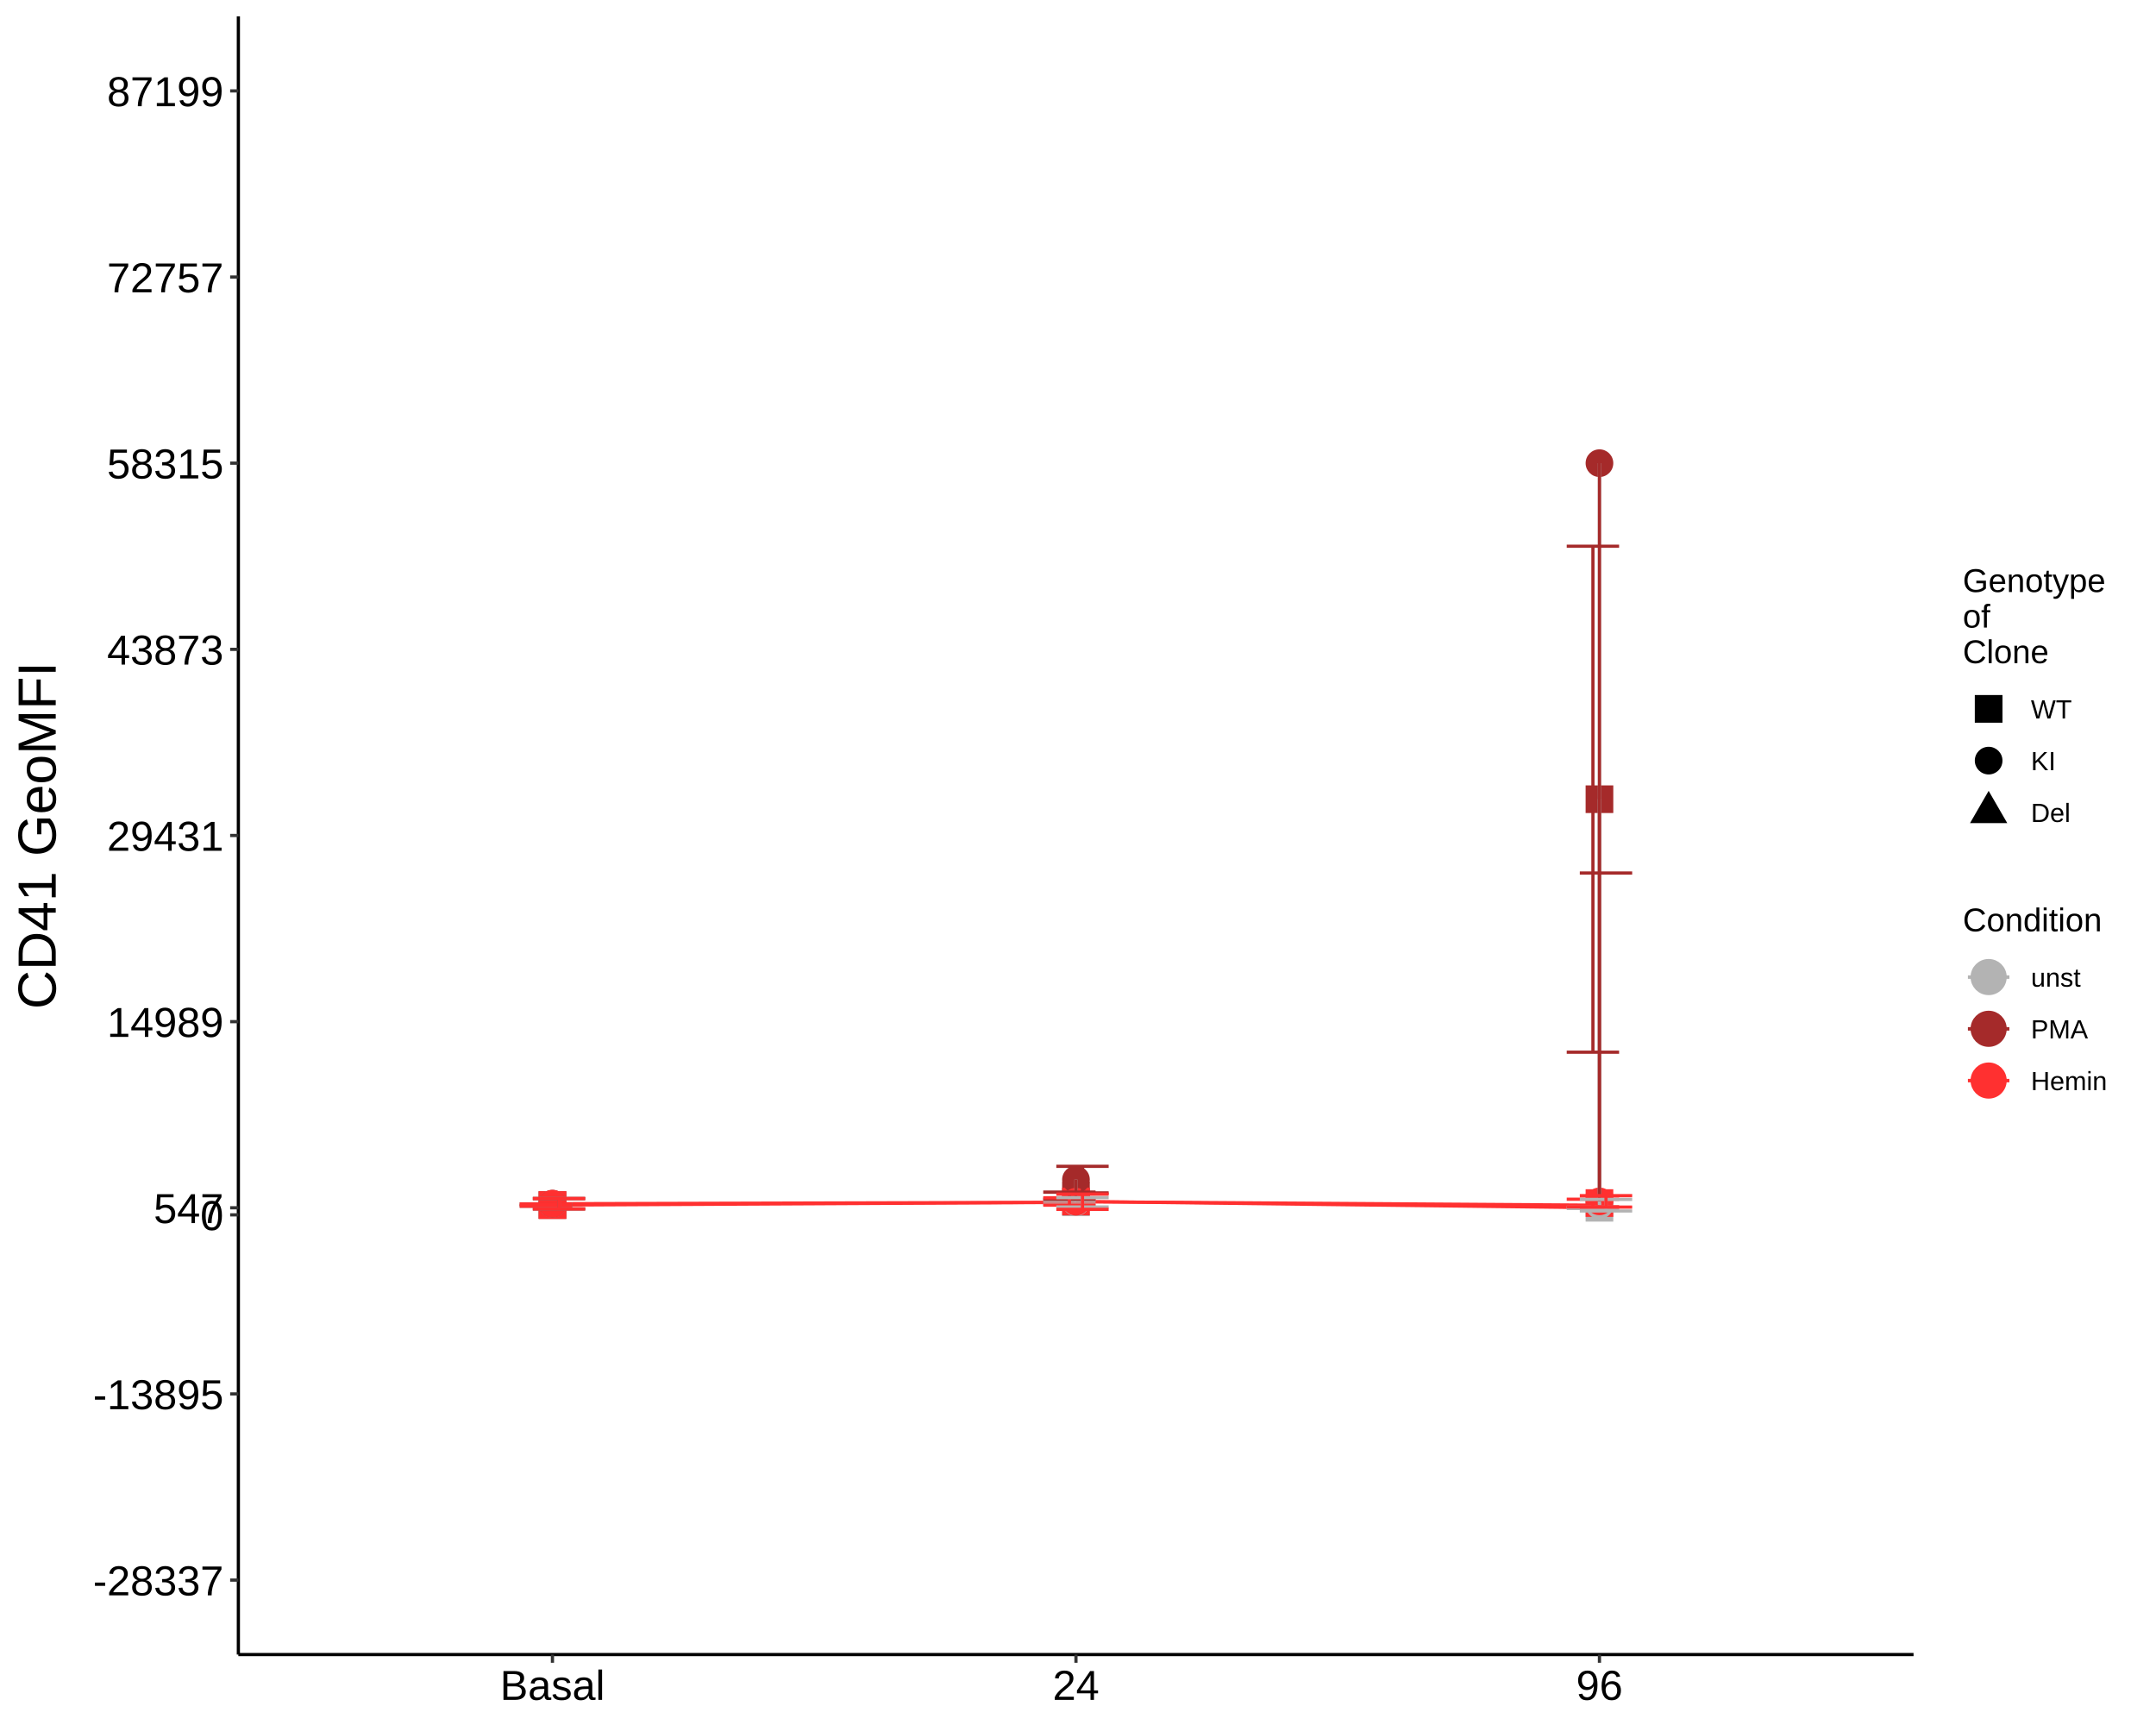
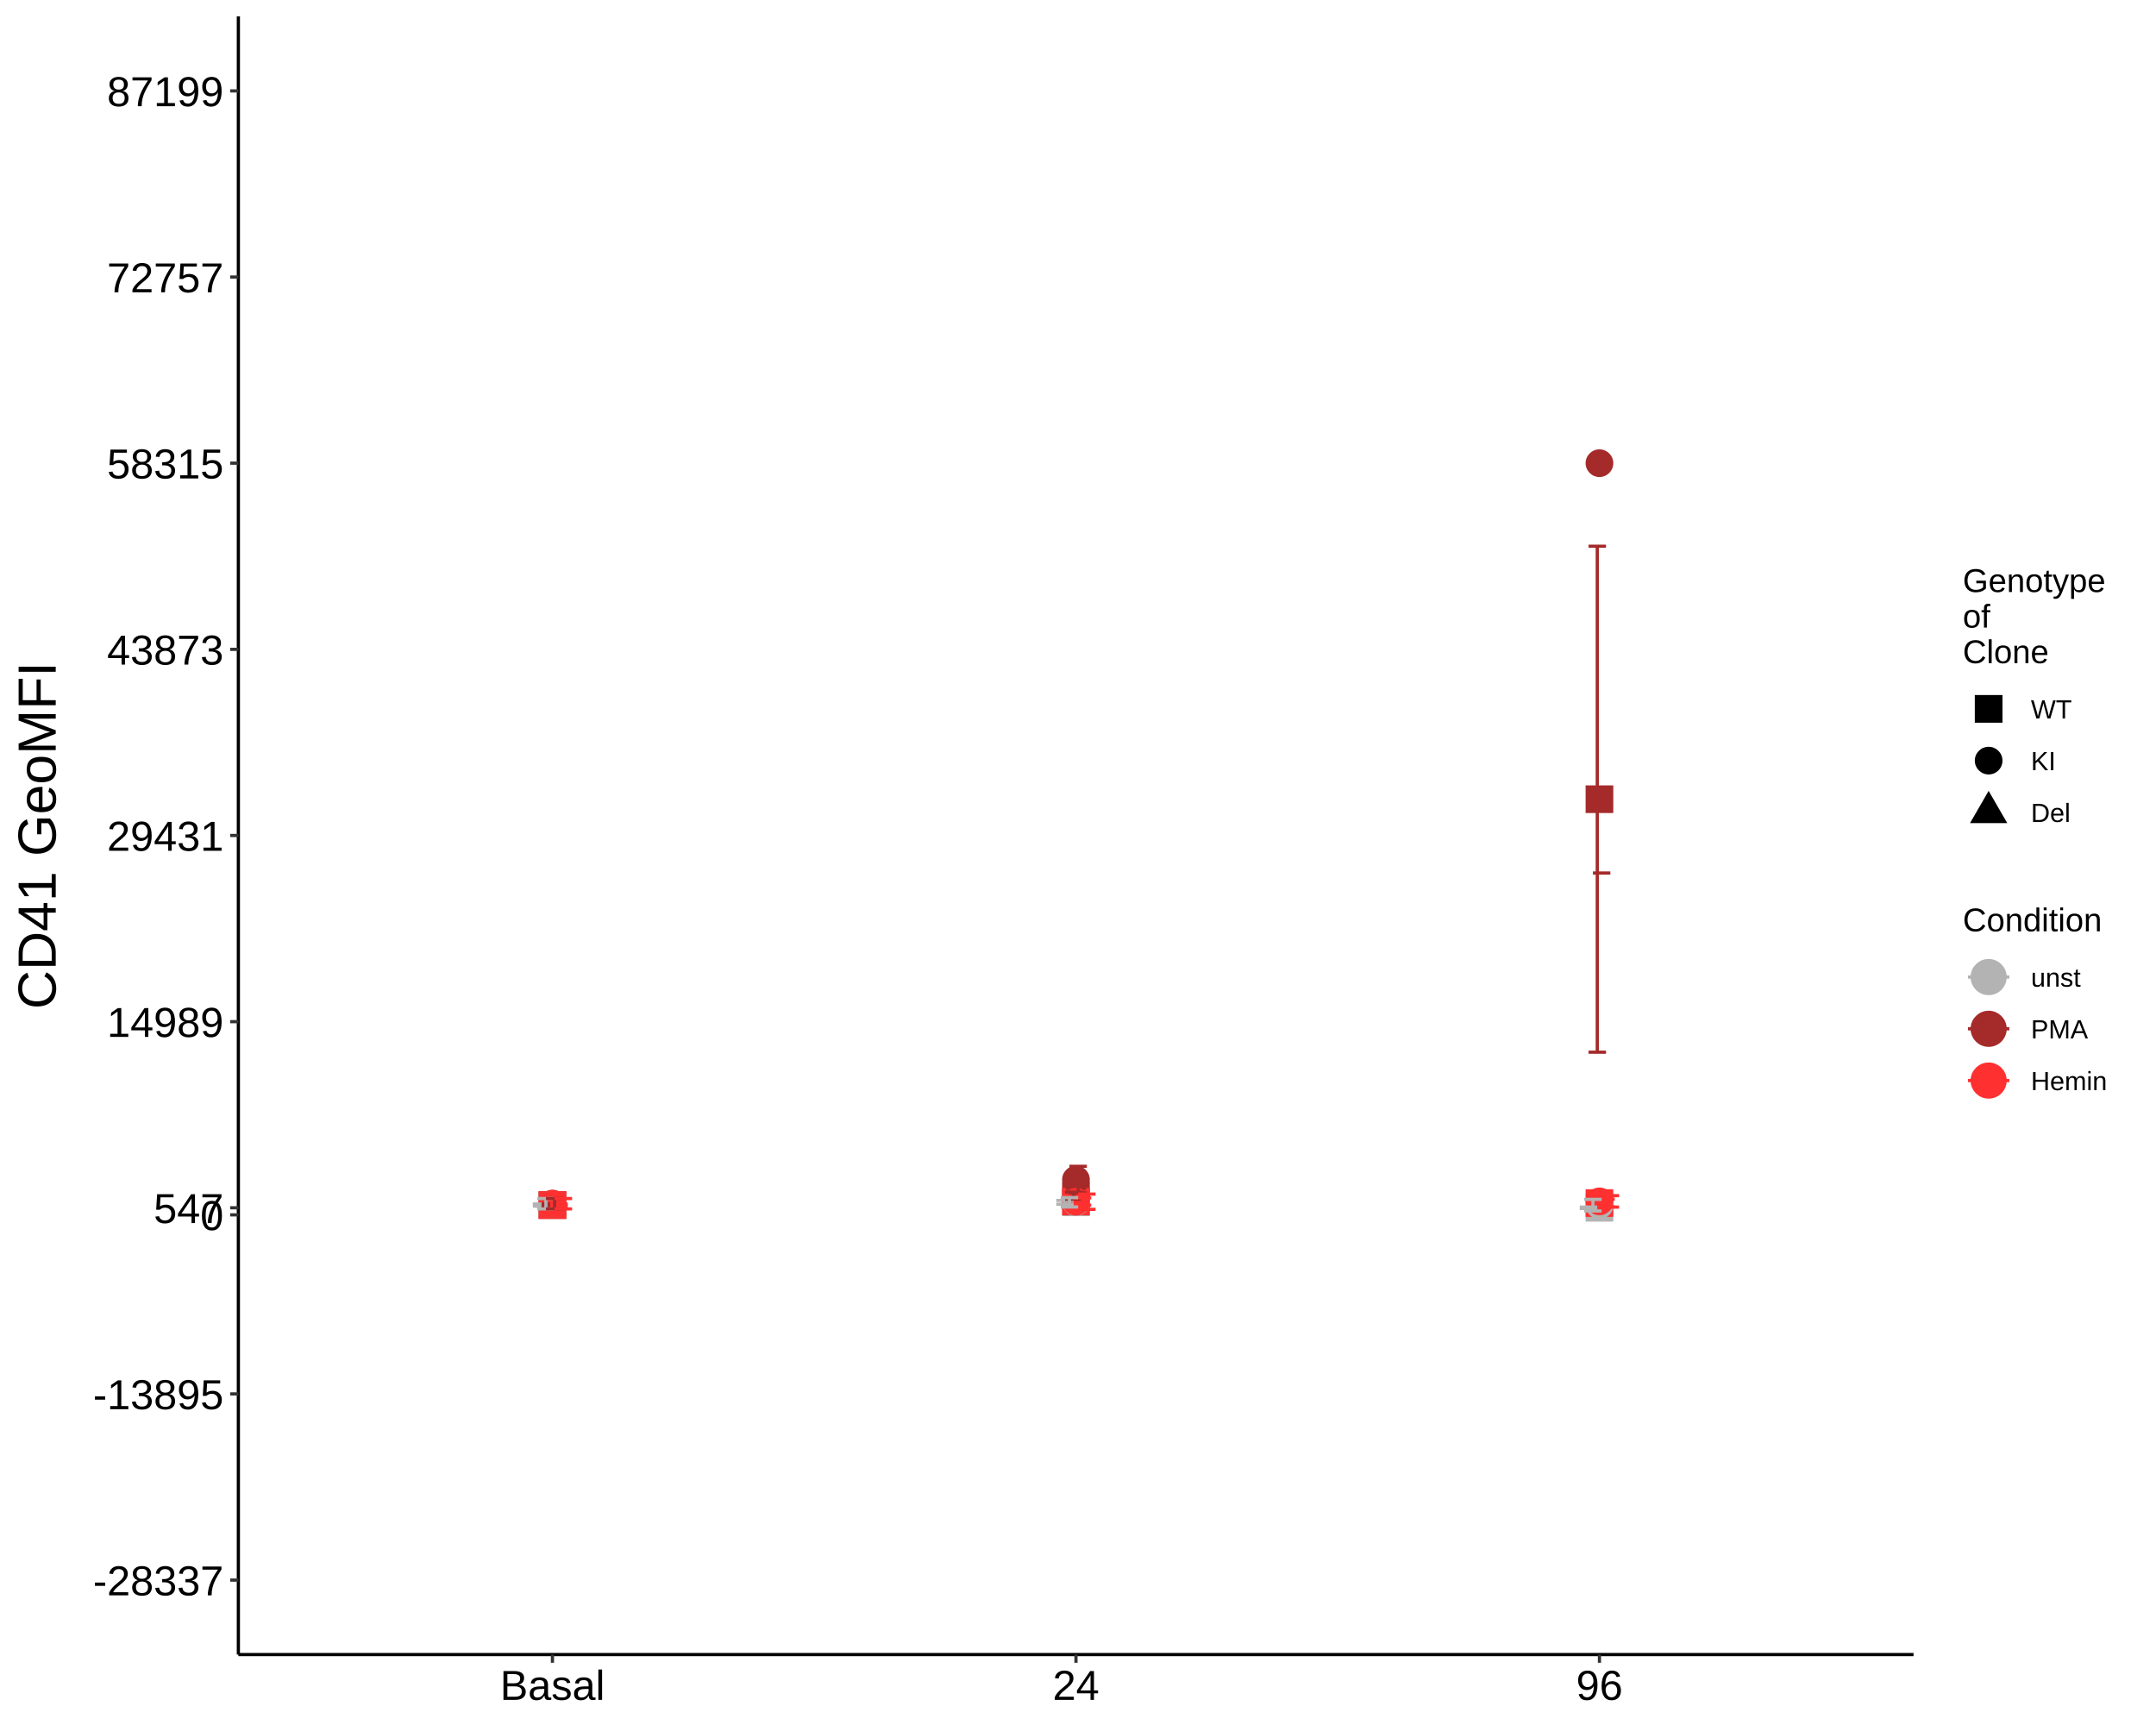
<svg xmlns="http://www.w3.org/2000/svg" class="svglite" width="720.00pt" height="576.00pt" viewBox="0 0 720.00 576.00">
  <defs>
    <style type="text/css">
    .svglite line, .svglite polyline, .svglite polygon, .svglite path, .svglite rect, .svglite circle {
      fill: none;
      stroke: #000000;
      stroke-linecap: round;
      stroke-linejoin: round;
      stroke-miterlimit: 10.00;
    }
  </style>
  </defs>
  <rect width="100%" height="100%" style="stroke: none; fill: #FFFFFF;" />
  <defs>
    <clipPath id="cpMC4wMHw3MjAuMDB8MC4wMHw1NzYuMDA=">
      <rect x="0.00" y="0.00" width="720.00" height="576.00" />
    </clipPath>
  </defs>
  <g clip-path="url(#cpMC4wMHw3MjAuMDB8MC4wMHw1NzYuMDA=)">
    <rect x="0.00" y="0.00" width="720.00" height="576.00" style="stroke-width: 1.07; stroke: #FFFFFF; fill: #FFFFFF;" />
  </g>
  <defs>
    <clipPath id="cpNzkuNjB8NjM5LjAzfDUuNDh8NTUyLjQ4">
      <rect x="79.60" y="5.48" width="559.44" height="547.00" />
    </clipPath>
  </defs>
  <g clip-path="url(#cpNzkuNjB8NjM5LjAzfDUuNDh8NTUyLjQ4)">
    <rect x="79.60" y="5.48" width="559.44" height="547.00" style="stroke-width: 1.07; stroke: none; fill: #FFFFFF;" />
    <polygon points="179.88,407.00 189.11,407.00 189.11,397.77 179.88,397.77 " style="stroke-width: 2.83; stroke: none; fill: #B3B3B3;" />
    <polygon points="354.70,406.09 363.94,406.09 363.94,396.86 354.70,396.86 " style="stroke-width: 2.83; stroke: none; fill: #B3B3B3;" />
    <polygon points="529.52,407.91 538.76,407.91 538.76,398.68 529.52,398.68 " style="stroke-width: 2.83; stroke: none; fill: #B3B3B3;" />
    <polygon points="179.88,407.00 189.11,407.00 189.11,397.77 179.88,397.77 " style="stroke-width: 2.83; stroke: none; fill: #A52A2A;" />
    <polygon points="354.70,403.86 363.94,403.86 363.94,394.63 354.70,394.63 " style="stroke-width: 2.83; stroke: none; fill: #A52A2A;" />
    <polygon points="529.52,271.48 538.76,271.48 538.76,262.25 529.52,262.25 " style="stroke-width: 2.83; stroke: none; fill: #A52A2A;" />
    <polygon points="179.88,407.00 189.11,407.00 189.11,397.77 179.88,397.77 " style="stroke-width: 2.83; stroke: none; fill: #FF3030;" />
    <polygon points="354.70,405.81 363.94,405.81 363.94,396.57 354.70,396.57 " style="stroke-width: 2.83; stroke: none; fill: #FF3030;" />
    <polygon points="529.52,406.33 538.76,406.33 538.76,397.10 529.52,397.10 " style="stroke-width: 2.83; stroke: none; fill: #FF3030;" />
    <circle cx="184.49" cy="401.94" r="4.62" style="stroke-width: 2.83; stroke: none; fill: #B3B3B3;" />
    <circle cx="359.32" cy="401.46" r="4.62" style="stroke-width: 2.83; stroke: none; fill: #B3B3B3;" />
    <circle cx="534.14" cy="402.43" r="4.62" style="stroke-width: 2.83; stroke: none; fill: #B3B3B3;" />
    <circle cx="184.49" cy="401.94" r="4.62" style="stroke-width: 2.83; stroke: none; fill: #A52A2A;" />
    <circle cx="359.32" cy="393.89" r="4.62" style="stroke-width: 2.83; stroke: none; fill: #A52A2A;" />
    <circle cx="534.14" cy="154.66" r="4.62" style="stroke-width: 2.83; stroke: none; fill: #A52A2A;" />
    <circle cx="184.49" cy="401.94" r="4.62" style="stroke-width: 2.83; stroke: none; fill: #FF3030;" />
    <circle cx="359.32" cy="401.27" r="4.62" style="stroke-width: 2.83; stroke: none; fill: #FF3030;" />
    <circle cx="534.14" cy="401.15" r="4.62" style="stroke-width: 2.83; stroke: none; fill: #FF3030;" />
-     <line x1="184.49" y1="402.39" x2="184.49" y2="402.39" style="stroke-width: 1.07; stroke: #B3B3B3; stroke-linecap: butt;" />
-     <line x1="184.49" y1="402.39" x2="184.49" y2="402.39" style="stroke-width: 1.07; stroke: #A52A2A; stroke-linecap: butt;" />
-     <line x1="184.49" y1="402.39" x2="359.32" y2="401.48" style="stroke-width: 1.07; stroke: #FF3030; stroke-linecap: butt;" />
-     <line x1="359.32" y1="401.48" x2="359.32" y2="399.24" style="stroke-width: 1.07; stroke: #B3B3B3; stroke-linecap: butt;" />
-     <line x1="359.32" y1="399.24" x2="359.32" y2="401.19" style="stroke-width: 1.07; stroke: #A52A2A; stroke-linecap: butt;" />
-     <line x1="359.32" y1="401.19" x2="534.14" y2="403.29" style="stroke-width: 1.07; stroke: #FF3030; stroke-linecap: butt;" />
-     <line x1="534.14" y1="403.29" x2="534.14" y2="266.87" style="stroke-width: 1.07; stroke: #B3B3B3; stroke-linecap: butt;" />
-     <line x1="534.14" y1="266.87" x2="534.14" y2="401.72" style="stroke-width: 1.07; stroke: #A52A2A; stroke-linecap: butt;" />
-     <line x1="184.49" y1="401.94" x2="184.49" y2="401.94" style="stroke-width: 1.07; stroke: #B3B3B3; stroke-linecap: butt;" />
-     <line x1="184.49" y1="401.94" x2="184.49" y2="401.94" style="stroke-width: 1.07; stroke: #A52A2A; stroke-linecap: butt;" />
-     <line x1="184.49" y1="401.94" x2="359.32" y2="401.46" style="stroke-width: 1.07; stroke: #FF3030; stroke-linecap: butt;" />
-     <line x1="359.32" y1="401.46" x2="359.32" y2="393.89" style="stroke-width: 1.07; stroke: #B3B3B3; stroke-linecap: butt;" />
-     <line x1="359.32" y1="393.89" x2="359.32" y2="401.27" style="stroke-width: 1.07; stroke: #A52A2A; stroke-linecap: butt;" />
-     <line x1="359.32" y1="401.27" x2="534.14" y2="402.43" style="stroke-width: 1.07; stroke: #FF3030; stroke-linecap: butt;" />
-     <line x1="534.14" y1="402.43" x2="534.14" y2="154.66" style="stroke-width: 1.07; stroke: #B3B3B3; stroke-linecap: butt;" />
-     <line x1="534.14" y1="154.66" x2="534.14" y2="401.15" style="stroke-width: 1.07; stroke: #A52A2A; stroke-linecap: butt;" />
-     <polyline points="173.57,402.03 191.05,402.03 " style="stroke-width: 1.07; stroke: #B3B3B3; stroke-linecap: butt;" />
-     <polyline points="182.31,402.03 182.31,402.74 " style="stroke-width: 1.07; stroke: #B3B3B3; stroke-linecap: butt;" />
-     <polyline points="173.57,402.74 191.05,402.74 " style="stroke-width: 1.07; stroke: #B3B3B3; stroke-linecap: butt;" />
-     <polyline points="348.39,400.85 365.87,400.85 " style="stroke-width: 1.07; stroke: #B3B3B3; stroke-linecap: butt;" />
-     <polyline points="357.13,400.85 357.13,402.10 " style="stroke-width: 1.07; stroke: #B3B3B3; stroke-linecap: butt;" />
-     <polyline points="348.39,402.10 365.87,402.10 " style="stroke-width: 1.07; stroke: #B3B3B3; stroke-linecap: butt;" />
-     <polyline points="523.21,403.07 540.70,403.07 " style="stroke-width: 1.07; stroke: #B3B3B3; stroke-linecap: butt;" />
-     <polyline points="531.96,403.07 531.96,403.52 " style="stroke-width: 1.07; stroke: #B3B3B3; stroke-linecap: butt;" />
-     <polyline points="523.21,403.52 540.70,403.52 " style="stroke-width: 1.07; stroke: #B3B3B3; stroke-linecap: butt;" />
-     <polyline points="173.57,402.03 191.05,402.03 " style="stroke-width: 1.07; stroke: #A52A2A; stroke-linecap: butt;" />
-     <polyline points="182.31,402.03 182.31,402.74 " style="stroke-width: 1.07; stroke: #A52A2A; stroke-linecap: butt;" />
-     <polyline points="173.57,402.74 191.05,402.74 " style="stroke-width: 1.07; stroke: #A52A2A; stroke-linecap: butt;" />
-     <polyline points="348.39,398.05 365.87,398.05 " style="stroke-width: 1.07; stroke: #A52A2A; stroke-linecap: butt;" />
-     <polyline points="357.13,398.05 357.13,400.44 " style="stroke-width: 1.07; stroke: #A52A2A; stroke-linecap: butt;" />
-     <polyline points="348.39,400.44 365.87,400.44 " style="stroke-width: 1.07; stroke: #A52A2A; stroke-linecap: butt;" />
-     <polyline points="523.21,182.39 540.70,182.39 " style="stroke-width: 1.07; stroke: #A52A2A; stroke-linecap: butt;" />
-     <polyline points="531.96,182.39 531.96,351.34 " style="stroke-width: 1.07; stroke: #A52A2A; stroke-linecap: butt;" />
-     <polyline points="523.21,351.34 540.70,351.34 " style="stroke-width: 1.07; stroke: #A52A2A; stroke-linecap: butt;" />
-     <polyline points="173.57,402.03 191.05,402.03 " style="stroke-width: 1.07; stroke: #FF3030; stroke-linecap: butt;" />
-     <polyline points="182.31,402.03 182.31,402.74 " style="stroke-width: 1.07; stroke: #FF3030; stroke-linecap: butt;" />
-     <polyline points="173.57,402.74 191.05,402.74 " style="stroke-width: 1.07; stroke: #FF3030; stroke-linecap: butt;" />
-     <polyline points="348.39,399.97 365.87,399.97 " style="stroke-width: 1.07; stroke: #FF3030; stroke-linecap: butt;" />
-     <polyline points="357.13,399.97 357.13,402.41 " style="stroke-width: 1.07; stroke: #FF3030; stroke-linecap: butt;" />
-     <polyline points="348.39,402.41 365.87,402.41 " style="stroke-width: 1.07; stroke: #FF3030; stroke-linecap: butt;" />
-     <polyline points="523.21,400.44 540.70,400.44 " style="stroke-width: 1.07; stroke: #FF3030; stroke-linecap: butt;" />
-     <polyline points="531.96,400.44 531.96,402.99 " style="stroke-width: 1.07; stroke: #FF3030; stroke-linecap: butt;" />
-     <polyline points="523.21,402.99 540.70,402.99 " style="stroke-width: 1.07; stroke: #FF3030; stroke-linecap: butt;" />
-     <polyline points="177.94,400.21 195.42,400.21 " style="stroke-width: 1.07; stroke: #B3B3B3; stroke-linecap: butt;" />
-     <polyline points="186.68,400.21 186.68,403.67 " style="stroke-width: 1.07; stroke: #B3B3B3; stroke-linecap: butt;" />
-     <polyline points="177.94,403.67 195.42,403.67 " style="stroke-width: 1.07; stroke: #B3B3B3; stroke-linecap: butt;" />
-     <polyline points="352.76,399.90 370.24,399.90 " style="stroke-width: 1.07; stroke: #B3B3B3; stroke-linecap: butt;" />
-     <polyline points="361.50,399.90 361.50,403.02 " style="stroke-width: 1.07; stroke: #B3B3B3; stroke-linecap: butt;" />
-     <polyline points="352.76,403.02 370.24,403.02 " style="stroke-width: 1.07; stroke: #B3B3B3; stroke-linecap: butt;" />
-     <polyline points="527.58,400.49 545.07,400.49 " style="stroke-width: 1.07; stroke: #B3B3B3; stroke-linecap: butt;" />
-     <polyline points="536.33,400.49 536.33,404.36 " style="stroke-width: 1.07; stroke: #B3B3B3; stroke-linecap: butt;" />
-     <polyline points="527.58,404.36 545.07,404.36 " style="stroke-width: 1.07; stroke: #B3B3B3; stroke-linecap: butt;" />
-     <polyline points="177.94,400.21 195.42,400.21 " style="stroke-width: 1.07; stroke: #A52A2A; stroke-linecap: butt;" />
-     <polyline points="186.68,400.21 186.68,403.67 " style="stroke-width: 1.07; stroke: #A52A2A; stroke-linecap: butt;" />
-     <polyline points="177.94,403.67 195.42,403.67 " style="stroke-width: 1.07; stroke: #A52A2A; stroke-linecap: butt;" />
-     <polyline points="352.76,389.45 370.24,389.45 " style="stroke-width: 1.07; stroke: #A52A2A; stroke-linecap: butt;" />
-     <polyline points="361.50,389.45 361.50,398.33 " style="stroke-width: 1.07; stroke: #A52A2A; stroke-linecap: butt;" />
-     <polyline points="352.76,398.33 370.24,398.33 " style="stroke-width: 1.07; stroke: #A52A2A; stroke-linecap: butt;" />
-     <polyline points="527.58,291.51 545.07,291.51 " style="stroke-width: 1.07; stroke: #A52A2A; stroke-linecap: butt;" />
-     <polyline points="177.94,400.21 195.42,400.21 " style="stroke-width: 1.07; stroke: #FF3030; stroke-linecap: butt;" />
-     <polyline points="186.68,400.21 186.68,403.67 " style="stroke-width: 1.07; stroke: #FF3030; stroke-linecap: butt;" />
-     <polyline points="177.94,403.67 195.42,403.67 " style="stroke-width: 1.07; stroke: #FF3030; stroke-linecap: butt;" />
-     <polyline points="352.76,398.72 370.24,398.72 " style="stroke-width: 1.07; stroke: #FF3030; stroke-linecap: butt;" />
-     <polyline points="361.50,398.72 361.50,403.81 " style="stroke-width: 1.07; stroke: #FF3030; stroke-linecap: butt;" />
-     <polyline points="352.76,403.81 370.24,403.81 " style="stroke-width: 1.07; stroke: #FF3030; stroke-linecap: butt;" />
-     <polyline points="527.58,399.24 545.07,399.24 " style="stroke-width: 1.07; stroke: #FF3030; stroke-linecap: butt;" />
-     <polyline points="536.33,399.24 536.33,403.06 " style="stroke-width: 1.07; stroke: #FF3030; stroke-linecap: butt;" />
-     <polyline points="527.58,403.06 545.07,403.06 " style="stroke-width: 1.07; stroke: #FF3030; stroke-linecap: butt;" />
+     <polyline points="177.94,402.03 183.77,402.03 " style="stroke-width: 1.07; stroke: #B3B3B3; stroke-linecap: butt;" />
+     <polyline points="180.85,402.03 180.85,402.74 " style="stroke-width: 1.07; stroke: #B3B3B3; stroke-linecap: butt;" />
+     <polyline points="177.94,402.74 183.77,402.74 " style="stroke-width: 1.07; stroke: #B3B3B3; stroke-linecap: butt;" />
+     <polyline points="352.76,400.85 358.59,400.85 " style="stroke-width: 1.07; stroke: #B3B3B3; stroke-linecap: butt;" />
+     <polyline points="355.67,400.85 355.67,402.10 " style="stroke-width: 1.07; stroke: #B3B3B3; stroke-linecap: butt;" />
+     <polyline points="352.76,402.10 358.59,402.10 " style="stroke-width: 1.07; stroke: #B3B3B3; stroke-linecap: butt;" />
+     <polyline points="527.58,403.07 533.41,403.07 " style="stroke-width: 1.07; stroke: #B3B3B3; stroke-linecap: butt;" />
+     <polyline points="530.50,403.07 530.50,403.52 " style="stroke-width: 1.07; stroke: #B3B3B3; stroke-linecap: butt;" />
+     <polyline points="527.58,403.52 533.41,403.52 " style="stroke-width: 1.07; stroke: #B3B3B3; stroke-linecap: butt;" />
+     <polyline points="180.85,402.03 186.68,402.03 " style="stroke-width: 1.07; stroke: #A52A2A; stroke-linecap: butt;" />
+     <polyline points="183.77,402.03 183.77,402.74 " style="stroke-width: 1.07; stroke: #A52A2A; stroke-linecap: butt;" />
+     <polyline points="180.85,402.74 186.68,402.74 " style="stroke-width: 1.07; stroke: #A52A2A; stroke-linecap: butt;" />
+     <polyline points="355.67,398.05 361.50,398.05 " style="stroke-width: 1.07; stroke: #A52A2A; stroke-linecap: butt;" />
+     <polyline points="358.59,398.05 358.59,400.44 " style="stroke-width: 1.07; stroke: #A52A2A; stroke-linecap: butt;" />
+     <polyline points="355.67,400.44 361.50,400.44 " style="stroke-width: 1.07; stroke: #A52A2A; stroke-linecap: butt;" />
+     <polyline points="530.50,182.39 536.33,182.39 " style="stroke-width: 1.07; stroke: #A52A2A; stroke-linecap: butt;" />
+     <polyline points="533.41,182.39 533.41,351.34 " style="stroke-width: 1.07; stroke: #A52A2A; stroke-linecap: butt;" />
+     <polyline points="530.50,351.34 536.33,351.34 " style="stroke-width: 1.07; stroke: #A52A2A; stroke-linecap: butt;" />
+     <polyline points="183.77,402.03 189.59,402.03 " style="stroke-width: 1.07; stroke: #FF3030; stroke-linecap: butt;" />
+     <polyline points="186.68,402.03 186.68,402.74 " style="stroke-width: 1.07; stroke: #FF3030; stroke-linecap: butt;" />
+     <polyline points="183.77,402.74 189.59,402.74 " style="stroke-width: 1.07; stroke: #FF3030; stroke-linecap: butt;" />
+     <polyline points="358.59,399.97 364.42,399.97 " style="stroke-width: 1.07; stroke: #FF3030; stroke-linecap: butt;" />
+     <polyline points="361.50,399.97 361.50,402.41 " style="stroke-width: 1.07; stroke: #FF3030; stroke-linecap: butt;" />
+     <polyline points="358.59,402.41 364.42,402.41 " style="stroke-width: 1.07; stroke: #FF3030; stroke-linecap: butt;" />
+     <polyline points="533.41,400.44 539.24,400.44 " style="stroke-width: 1.07; stroke: #FF3030; stroke-linecap: butt;" />
+     <polyline points="536.33,400.44 536.33,402.99 " style="stroke-width: 1.07; stroke: #FF3030; stroke-linecap: butt;" />
+     <polyline points="533.41,402.99 539.24,402.99 " style="stroke-width: 1.07; stroke: #FF3030; stroke-linecap: butt;" />
+     <polyline points="179.39,400.21 185.22,400.21 " style="stroke-width: 1.07; stroke: #B3B3B3; stroke-linecap: butt;" />
+     <polyline points="182.31,400.21 182.31,403.67 " style="stroke-width: 1.07; stroke: #B3B3B3; stroke-linecap: butt;" />
+     <polyline points="179.39,403.67 185.22,403.67 " style="stroke-width: 1.07; stroke: #B3B3B3; stroke-linecap: butt;" />
+     <polyline points="354.22,399.90 360.05,399.90 " style="stroke-width: 1.07; stroke: #B3B3B3; stroke-linecap: butt;" />
+     <polyline points="357.13,399.90 357.13,403.02 " style="stroke-width: 1.07; stroke: #B3B3B3; stroke-linecap: butt;" />
+     <polyline points="354.22,403.02 360.05,403.02 " style="stroke-width: 1.07; stroke: #B3B3B3; stroke-linecap: butt;" />
+     <polyline points="529.04,400.49 534.87,400.49 " style="stroke-width: 1.07; stroke: #B3B3B3; stroke-linecap: butt;" />
+     <polyline points="531.96,400.49 531.96,404.36 " style="stroke-width: 1.07; stroke: #B3B3B3; stroke-linecap: butt;" />
+     <polyline points="529.04,404.36 534.87,404.36 " style="stroke-width: 1.07; stroke: #B3B3B3; stroke-linecap: butt;" />
+     <polyline points="182.31,400.21 188.14,400.21 " style="stroke-width: 1.07; stroke: #A52A2A; stroke-linecap: butt;" />
+     <polyline points="185.22,400.21 185.22,403.67 " style="stroke-width: 1.07; stroke: #A52A2A; stroke-linecap: butt;" />
+     <polyline points="182.31,403.67 188.14,403.67 " style="stroke-width: 1.07; stroke: #A52A2A; stroke-linecap: butt;" />
+     <polyline points="357.13,389.45 362.96,389.45 " style="stroke-width: 1.07; stroke: #A52A2A; stroke-linecap: butt;" />
+     <polyline points="360.05,389.45 360.05,398.33 " style="stroke-width: 1.07; stroke: #A52A2A; stroke-linecap: butt;" />
+     <polyline points="357.13,398.33 362.96,398.33 " style="stroke-width: 1.07; stroke: #A52A2A; stroke-linecap: butt;" />
+     <polyline points="531.96,291.51 537.78,291.51 " style="stroke-width: 1.07; stroke: #A52A2A; stroke-linecap: butt;" />
+     <polyline points="185.22,400.21 191.05,400.21 " style="stroke-width: 1.07; stroke: #FF3030; stroke-linecap: butt;" />
+     <polyline points="188.14,400.21 188.14,403.67 " style="stroke-width: 1.07; stroke: #FF3030; stroke-linecap: butt;" />
+     <polyline points="185.22,403.67 191.05,403.67 " style="stroke-width: 1.07; stroke: #FF3030; stroke-linecap: butt;" />
+     <polyline points="360.05,398.72 365.87,398.72 " style="stroke-width: 1.07; stroke: #FF3030; stroke-linecap: butt;" />
+     <polyline points="362.96,398.72 362.96,403.81 " style="stroke-width: 1.07; stroke: #FF3030; stroke-linecap: butt;" />
+     <polyline points="360.05,403.81 365.87,403.81 " style="stroke-width: 1.07; stroke: #FF3030; stroke-linecap: butt;" />
+     <polyline points="534.87,399.24 540.70,399.24 " style="stroke-width: 1.07; stroke: #FF3030; stroke-linecap: butt;" />
+     <polyline points="537.78,399.24 537.78,403.06 " style="stroke-width: 1.07; stroke: #FF3030; stroke-linecap: butt;" />
+     <polyline points="534.87,403.06 540.70,403.06 " style="stroke-width: 1.07; stroke: #FF3030; stroke-linecap: butt;" />
  </g>
  <g clip-path="url(#cpMC4wMHw3MjAuMDB8MC4wMHw1NzYuMDA=)">
    <polyline points="79.60,552.48 79.60,5.48 " style="stroke-width: 1.07; stroke-linecap: butt;" />
    <text x="74.67" y="532.71" text-anchor="end" style="font-size: 14.00px; font-family: Arimo;" textLength="49.58px" lengthAdjust="spacingAndGlyphs">-28337</text>
    <text x="74.67" y="470.55" text-anchor="end" style="font-size: 14.00px; font-family: Arimo;" textLength="49.58px" lengthAdjust="spacingAndGlyphs">-13895</text>
    <text x="74.67" y="410.75" text-anchor="end" style="font-size: 14.00px; font-family: Arimo;" textLength="8.91px" lengthAdjust="spacingAndGlyphs">0</text>
    <text x="74.67" y="408.40" text-anchor="end" style="font-size: 14.00px; font-family: Arimo;" textLength="26.72px" lengthAdjust="spacingAndGlyphs">547</text>
    <text x="74.67" y="346.24" text-anchor="end" style="font-size: 14.00px; font-family: Arimo;" textLength="44.53px" lengthAdjust="spacingAndGlyphs">14989</text>
    <text x="74.67" y="284.08" text-anchor="end" style="font-size: 14.00px; font-family: Arimo;" textLength="44.53px" lengthAdjust="spacingAndGlyphs">29431</text>
    <text x="74.67" y="221.92" text-anchor="end" style="font-size: 14.00px; font-family: Arimo;" textLength="44.53px" lengthAdjust="spacingAndGlyphs">43873</text>
    <text x="74.67" y="159.76" text-anchor="end" style="font-size: 14.00px; font-family: Arimo;" textLength="44.53px" lengthAdjust="spacingAndGlyphs">58315</text>
    <text x="74.67" y="97.61" text-anchor="end" style="font-size: 14.00px; font-family: Arimo;" textLength="44.53px" lengthAdjust="spacingAndGlyphs">72757</text>
    <text x="74.67" y="35.45" text-anchor="end" style="font-size: 14.00px; font-family: Arimo;" textLength="44.53px" lengthAdjust="spacingAndGlyphs">87199</text>
    <polyline points="76.86,527.61 79.60,527.61 " style="stroke-width: 1.07; stroke: #333333; stroke-linecap: butt;" />
    <polyline points="76.86,465.45 79.60,465.45 " style="stroke-width: 1.07; stroke: #333333; stroke-linecap: butt;" />
    <polyline points="76.86,405.65 79.60,405.65 " style="stroke-width: 1.07; stroke: #333333; stroke-linecap: butt;" />
    <polyline points="76.86,403.29 79.60,403.29 " style="stroke-width: 1.07; stroke: #333333; stroke-linecap: butt;" />
    <polyline points="76.86,341.14 79.60,341.14 " style="stroke-width: 1.07; stroke: #333333; stroke-linecap: butt;" />
    <polyline points="76.86,278.98 79.60,278.98 " style="stroke-width: 1.07; stroke: #333333; stroke-linecap: butt;" />
    <polyline points="76.86,216.82 79.60,216.82 " style="stroke-width: 1.07; stroke: #333333; stroke-linecap: butt;" />
    <polyline points="76.86,154.66 79.60,154.66 " style="stroke-width: 1.07; stroke: #333333; stroke-linecap: butt;" />
    <polyline points="76.86,92.51 79.60,92.51 " style="stroke-width: 1.07; stroke: #333333; stroke-linecap: butt;" />
    <polyline points="76.86,30.35 79.60,30.35 " style="stroke-width: 1.07; stroke: #333333; stroke-linecap: butt;" />
    <polyline points="79.60,552.48 639.03,552.48 " style="stroke-width: 1.07; stroke-linecap: butt;" />
    <polyline points="184.49,555.22 184.49,552.48 " style="stroke-width: 1.07; stroke: #333333; stroke-linecap: butt;" />
    <polyline points="359.32,555.22 359.32,552.48 " style="stroke-width: 1.07; stroke: #333333; stroke-linecap: butt;" />
    <polyline points="534.14,555.22 534.14,552.48 " style="stroke-width: 1.07; stroke: #333333; stroke-linecap: butt;" />
    <text x="184.49" y="567.61" text-anchor="middle" style="font-size: 14.00px; font-family: Arimo;" textLength="37.94px" lengthAdjust="spacingAndGlyphs">Basal</text>
    <text x="359.32" y="567.61" text-anchor="middle" style="font-size: 14.00px; font-family: Arimo;" textLength="17.81px" lengthAdjust="spacingAndGlyphs">24</text>
    <text x="534.14" y="567.61" text-anchor="middle" style="font-size: 14.00px; font-family: Arimo;" textLength="17.81px" lengthAdjust="spacingAndGlyphs">96</text>
    <text transform="translate(18.61,278.98) rotate(-90)" text-anchor="middle" style="font-size: 18.00px; font-family: Arimo;" textLength="122.29px" lengthAdjust="spacingAndGlyphs">CD41 GeoMFI</text>
    <rect x="649.99" y="183.03" width="64.53" height="102.35" style="stroke-width: 1.07; stroke: none; fill: #FFFFFF;" />
    <text x="655.47" y="197.68" style="font-size: 11.00px; font-family: Arimo;" textLength="53.57px" lengthAdjust="spacingAndGlyphs">Genotype</text>
    <text x="655.47" y="209.56" style="font-size: 11.00px; font-family: Arimo;" textLength="10.61px" lengthAdjust="spacingAndGlyphs">of</text>
    <text x="655.47" y="221.44" style="font-size: 11.00px; font-family: Arimo;" textLength="31.21px" lengthAdjust="spacingAndGlyphs">Clone</text>
    <polygon points="659.49,241.32 668.73,241.32 668.73,232.08 659.49,232.08 " style="stroke-width: 2.83; stroke: none; fill: #000000;" />
    <circle cx="664.11" cy="253.98" r="4.62" style="stroke-width: 2.83; stroke: none; fill: #000000;" />
    <polygon points="664.11,264.08 670.33,274.85 657.89,274.85 " style="stroke-width: 2.83; stroke: none; fill: #000000;" />
    <text x="678.23" y="239.91" style="font-size: 8.80px; font-family: Arimo;" textLength="14.07px" lengthAdjust="spacingAndGlyphs">WT</text>
    <text x="678.23" y="257.19" style="font-size: 8.80px; font-family: Arimo;" textLength="8.36px" lengthAdjust="spacingAndGlyphs">KI</text>
    <text x="678.23" y="274.47" style="font-size: 8.80px; font-family: Arimo;" textLength="14.64px" lengthAdjust="spacingAndGlyphs">Del</text>
    <rect x="649.99" y="296.34" width="63.46" height="78.59" style="stroke-width: 1.07; stroke: none; fill: #FFFFFF;" />
    <text x="655.47" y="310.98" style="font-size: 11.00px; font-family: Arimo;" textLength="52.50px" lengthAdjust="spacingAndGlyphs">Condition</text>
    <circle cx="664.11" cy="326.25" r="4.62" style="stroke-width: 2.83; stroke: #B3B3B3; fill: #B3B3B3;" />
    <line x1="657.20" y1="326.25" x2="671.03" y2="326.25" style="stroke-width: 1.07; stroke: #B3B3B3; stroke-linecap: butt;" />
-     <line x1="657.20" y1="326.25" x2="671.03" y2="326.25" style="stroke-width: 1.07; stroke: #B3B3B3; stroke-linecap: butt;" />
    <circle cx="664.11" cy="343.53" r="4.62" style="stroke-width: 2.83; stroke: #A52A2A; fill: #A52A2A;" />
    <line x1="657.20" y1="343.53" x2="671.03" y2="343.53" style="stroke-width: 1.07; stroke: #A52A2A; stroke-linecap: butt;" />
-     <line x1="657.20" y1="343.53" x2="671.03" y2="343.53" style="stroke-width: 1.07; stroke: #A52A2A; stroke-linecap: butt;" />
    <circle cx="664.11" cy="360.81" r="4.62" style="stroke-width: 2.83; stroke: #FF3030; fill: #FF3030;" />
-     <line x1="657.20" y1="360.81" x2="671.03" y2="360.81" style="stroke-width: 1.07; stroke: #FF3030; stroke-linecap: butt;" />
    <line x1="657.20" y1="360.81" x2="671.03" y2="360.81" style="stroke-width: 1.07; stroke: #FF3030; stroke-linecap: butt;" />
    <text x="678.23" y="329.46" style="font-size: 8.80px; font-family: Arimo;" textLength="19.18px" lengthAdjust="spacingAndGlyphs">unst</text>
    <text x="678.23" y="346.74" style="font-size: 8.80px; font-family: Arimo;" textLength="18.91px" lengthAdjust="spacingAndGlyphs">PMA</text>
    <text x="678.23" y="364.02" style="font-size: 8.80px; font-family: Arimo;" textLength="28.62px" lengthAdjust="spacingAndGlyphs">Hemin</text>
  </g>
</svg>
